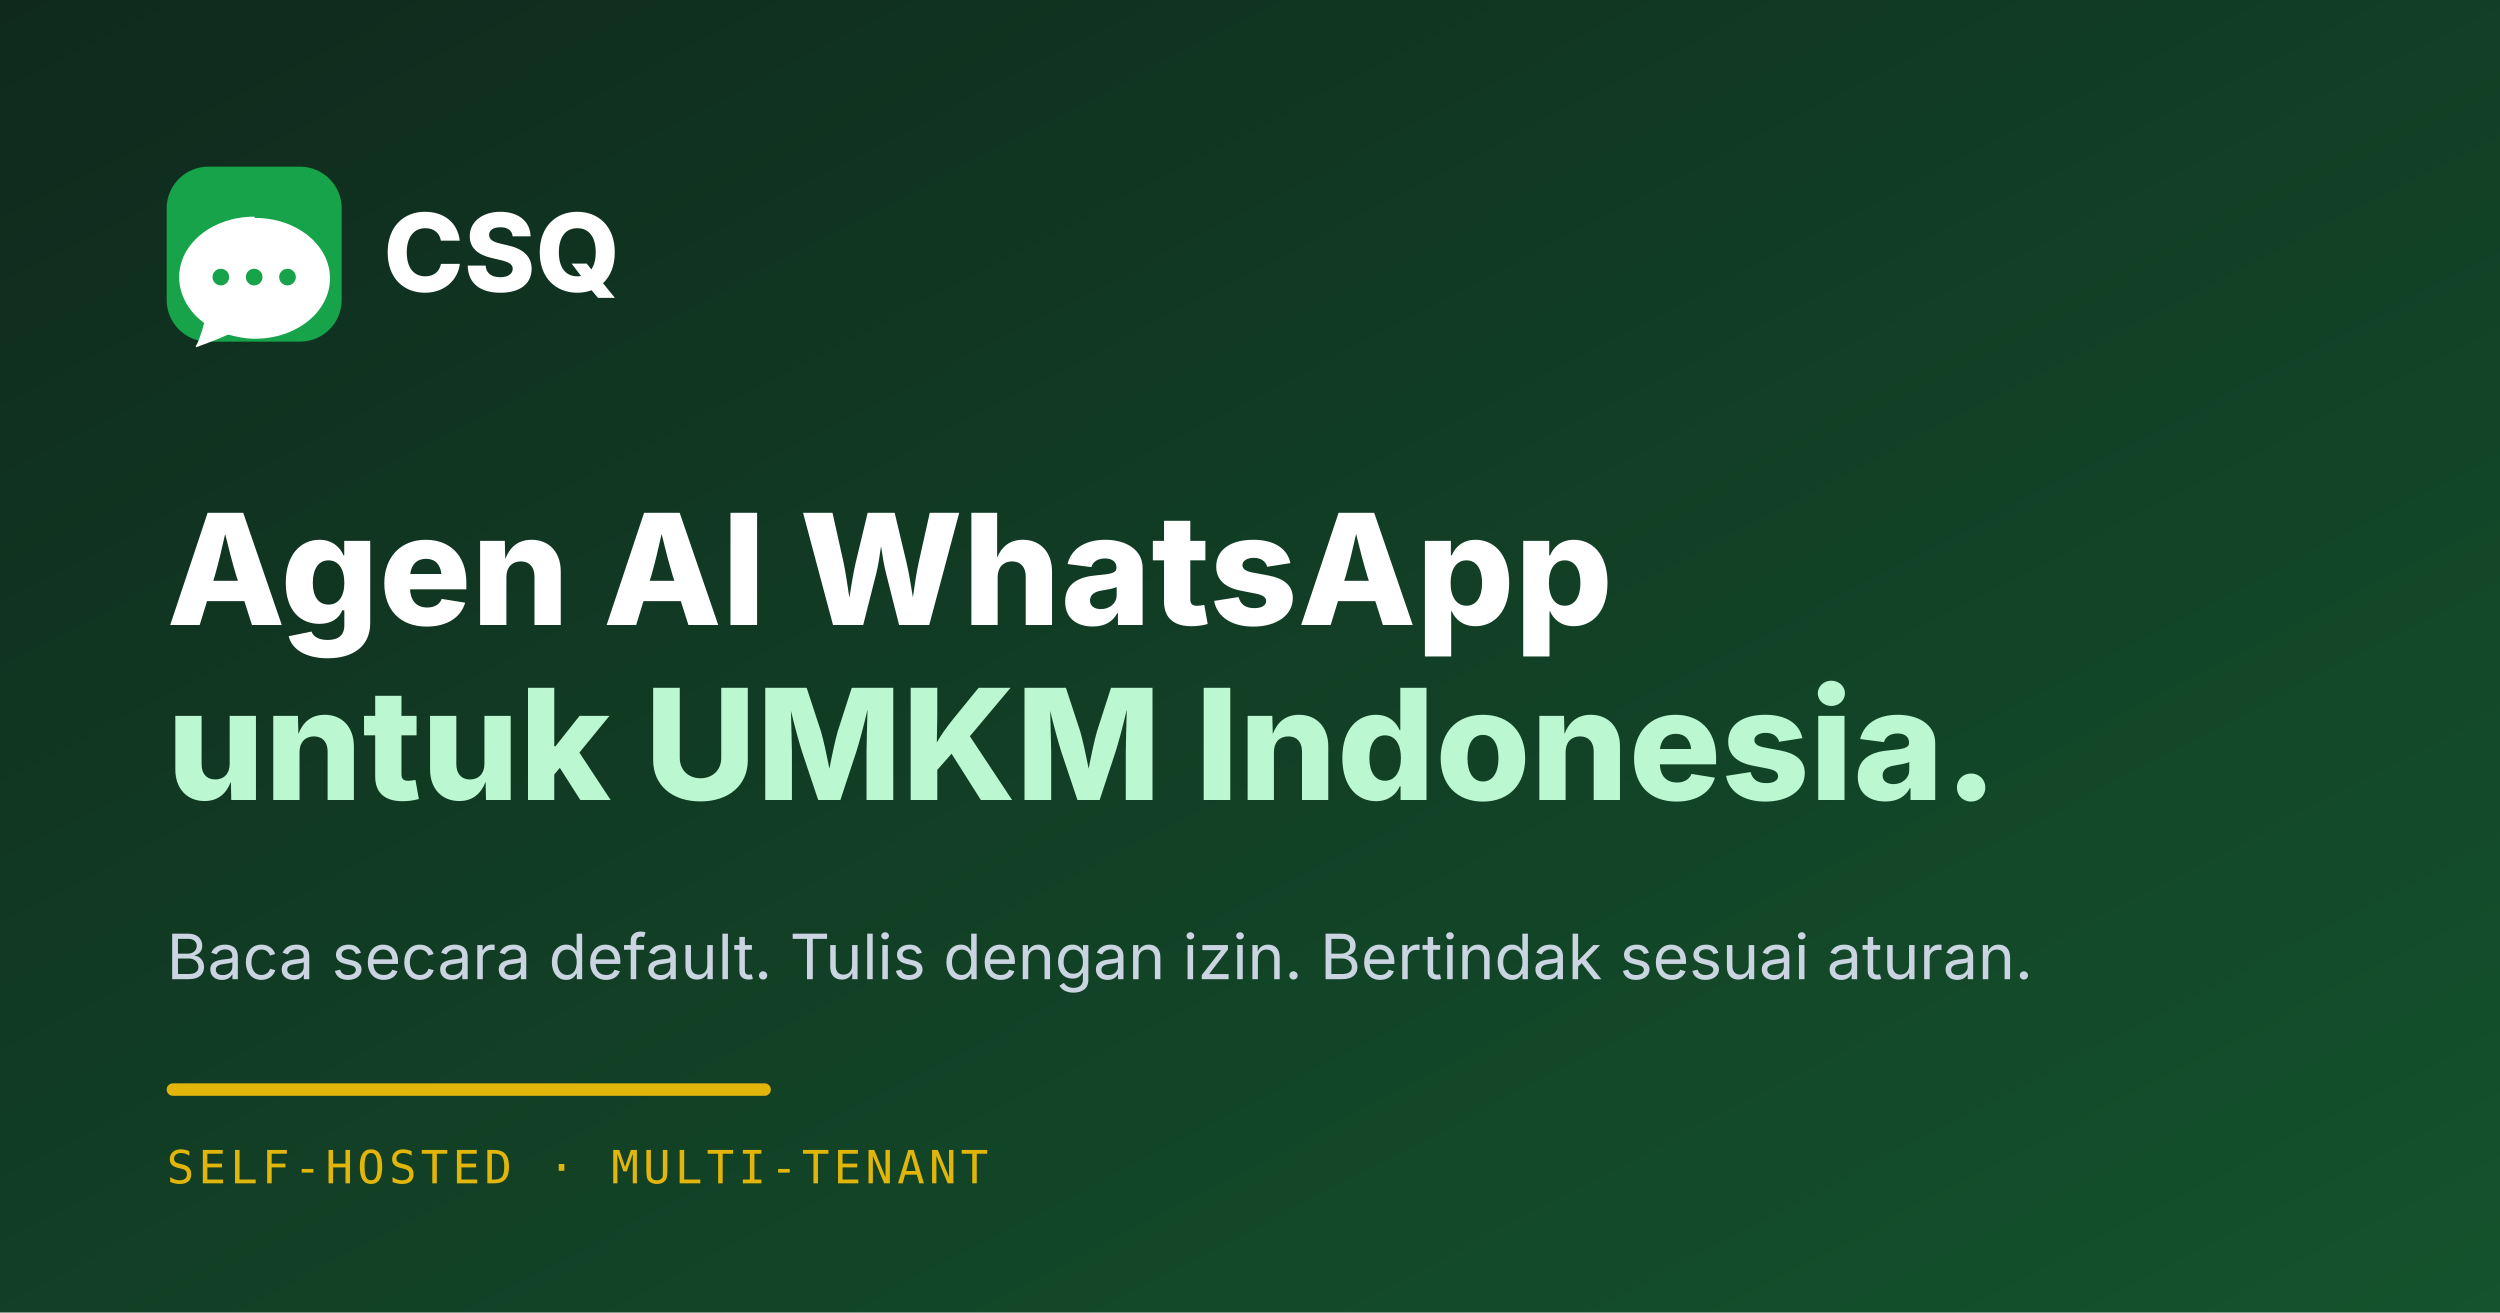
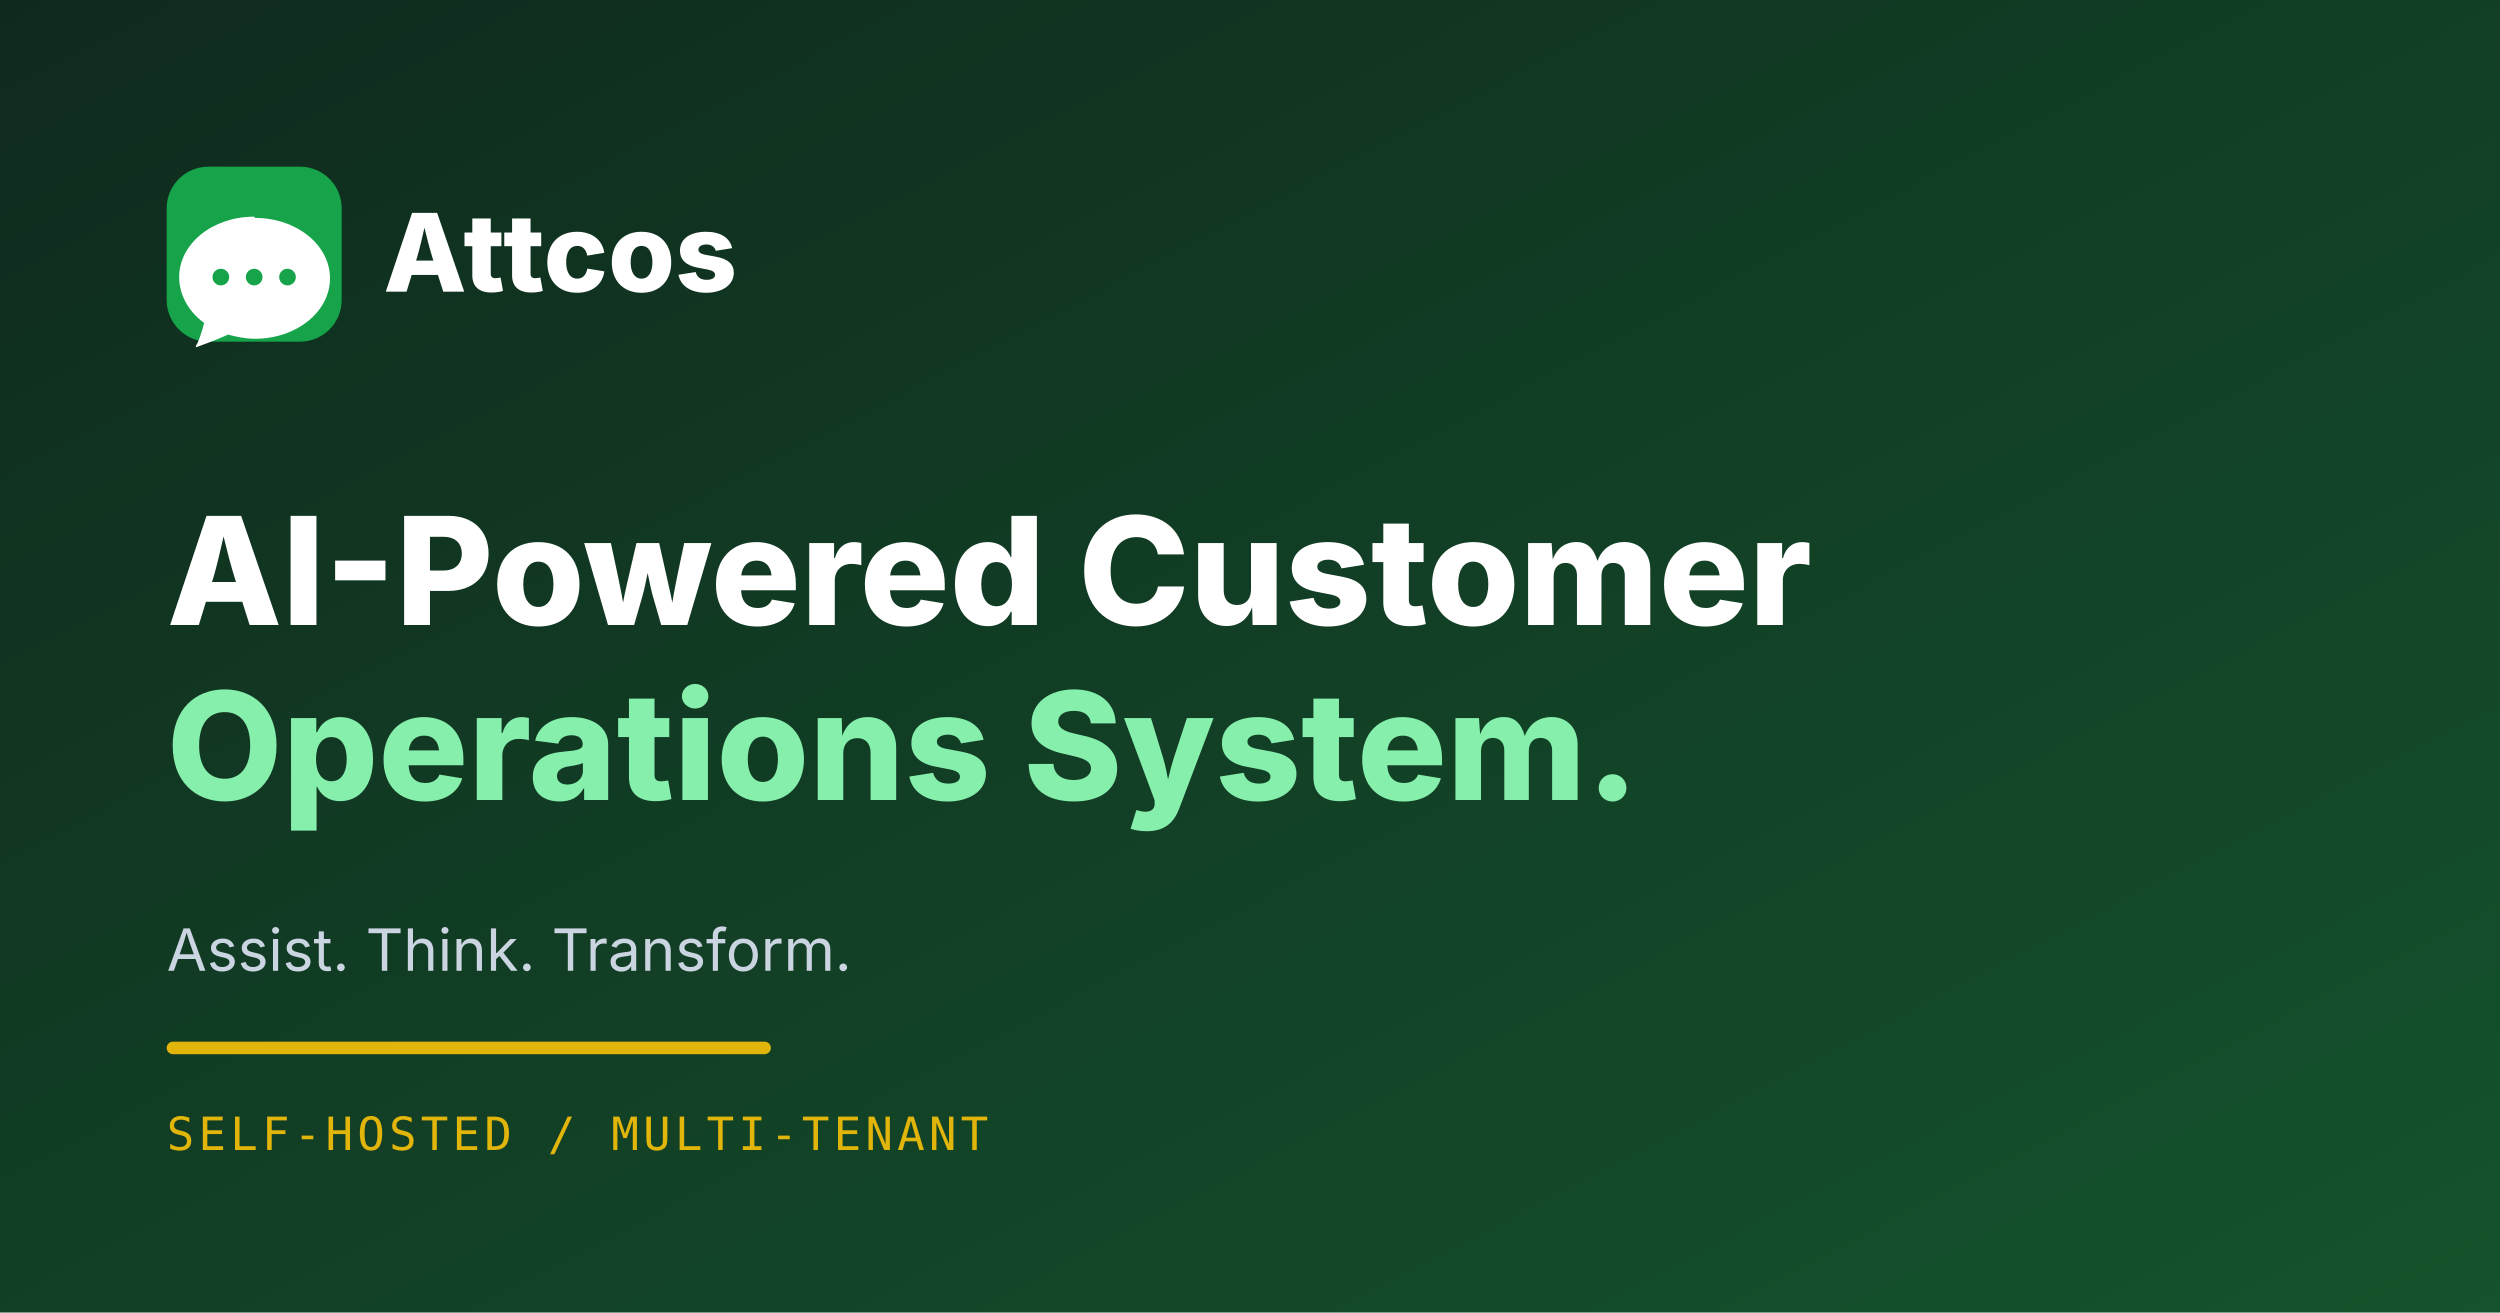
- <svg xmlns="http://www.w3.org/2000/svg" viewBox="0 0 1200 630" width="1200" height="630" role="img" aria-label="CSQ — Agen AI WhatsApp untuk UMKM Indonesia">
+ <svg xmlns="http://www.w3.org/2000/svg" viewBox="0 0 1200 630" width="1200" height="630" role="img" aria-label="Attcos - AI-Powered Customer Operations System">
  <defs>
    <linearGradient id="bg" x1="0" y1="0" x2="1" y2="1">
      <stop offset="0" stop-color="#0f2a1d" />
      <stop offset="1" stop-color="#14532d" />
    </linearGradient>
  </defs>
  <rect width="1200" height="630" fill="url(#bg)" />
  <rect x="80" y="80" width="84" height="84" rx="20" fill="#16a34a" />
  <path d="M122 104c-20 0-36 13-36 29 0 9 5 17 12 22-1 4-3 10-4 11-.1 1 .4.6.4.6s11-4 15-6c4 1 8 2 13 2 20 0 36-13 36-29s-16-29-36-29Z" fill="#fff" />
  <circle cx="106" cy="133" r="4" fill="#16a34a" />
  <circle cx="122" cy="133" r="4" fill="#16a34a" />
  <circle cx="138" cy="133" r="4" fill="#16a34a" />
-   <text x="184" y="140" font-family="Plus Jakarta Sans, Inter, sans-serif" font-size="52" font-weight="800" fill="#ffffff">CSQ</text>
-   <text x="80" y="300" font-family="Plus Jakarta Sans, Inter, sans-serif" font-size="74" font-weight="800" fill="#ffffff">Agen AI WhatsApp</text>
-   <text x="80" y="384" font-family="Plus Jakarta Sans, Inter, sans-serif" font-size="74" font-weight="800" fill="#bbf7d0">untuk UMKM Indonesia.</text>
-   <text x="80" y="470" font-family="Inter, sans-serif" font-size="30" font-weight="400" fill="#cbd5e1">Baca secara default. Tulis dengan izin. Bertindak sesuai aturan.</text>
-   <rect x="80" y="520" width="290" height="6" rx="3" fill="#e2b50a" />
-   <text x="80" y="568" font-family="JetBrains Mono, monospace" font-size="22" font-weight="500" fill="#e2b50a" letter-spacing="2">SELF-HOSTED · MULTI-TENANT</text>
+   <text x="184" y="140" font-family="Plus Jakarta Sans, Inter, sans-serif" font-size="52" font-weight="800" fill="#ffffff">Attcos</text>
+   <text x="80" y="300" font-family="Plus Jakarta Sans, Inter, sans-serif" font-size="72" font-weight="800" fill="#ffffff">AI-Powered Customer</text>
+   <text x="80" y="384" font-family="Plus Jakarta Sans, Inter, sans-serif" font-size="72" font-weight="800" fill="#86efac">Operations System.</text>
+   <text x="80" y="466" font-family="Inter, sans-serif" font-size="28" font-weight="400" fill="#cbd5e1">Assist. Think. Transform.</text>
+   <rect x="80" y="500" width="290" height="6" rx="3" fill="#e2b50a" />
+   <text x="80" y="552" font-family="JetBrains Mono, monospace" font-size="22" font-weight="500" fill="#e2b50a" letter-spacing="2">SELF-HOSTED / MULTI-TENANT</text>
</svg>
